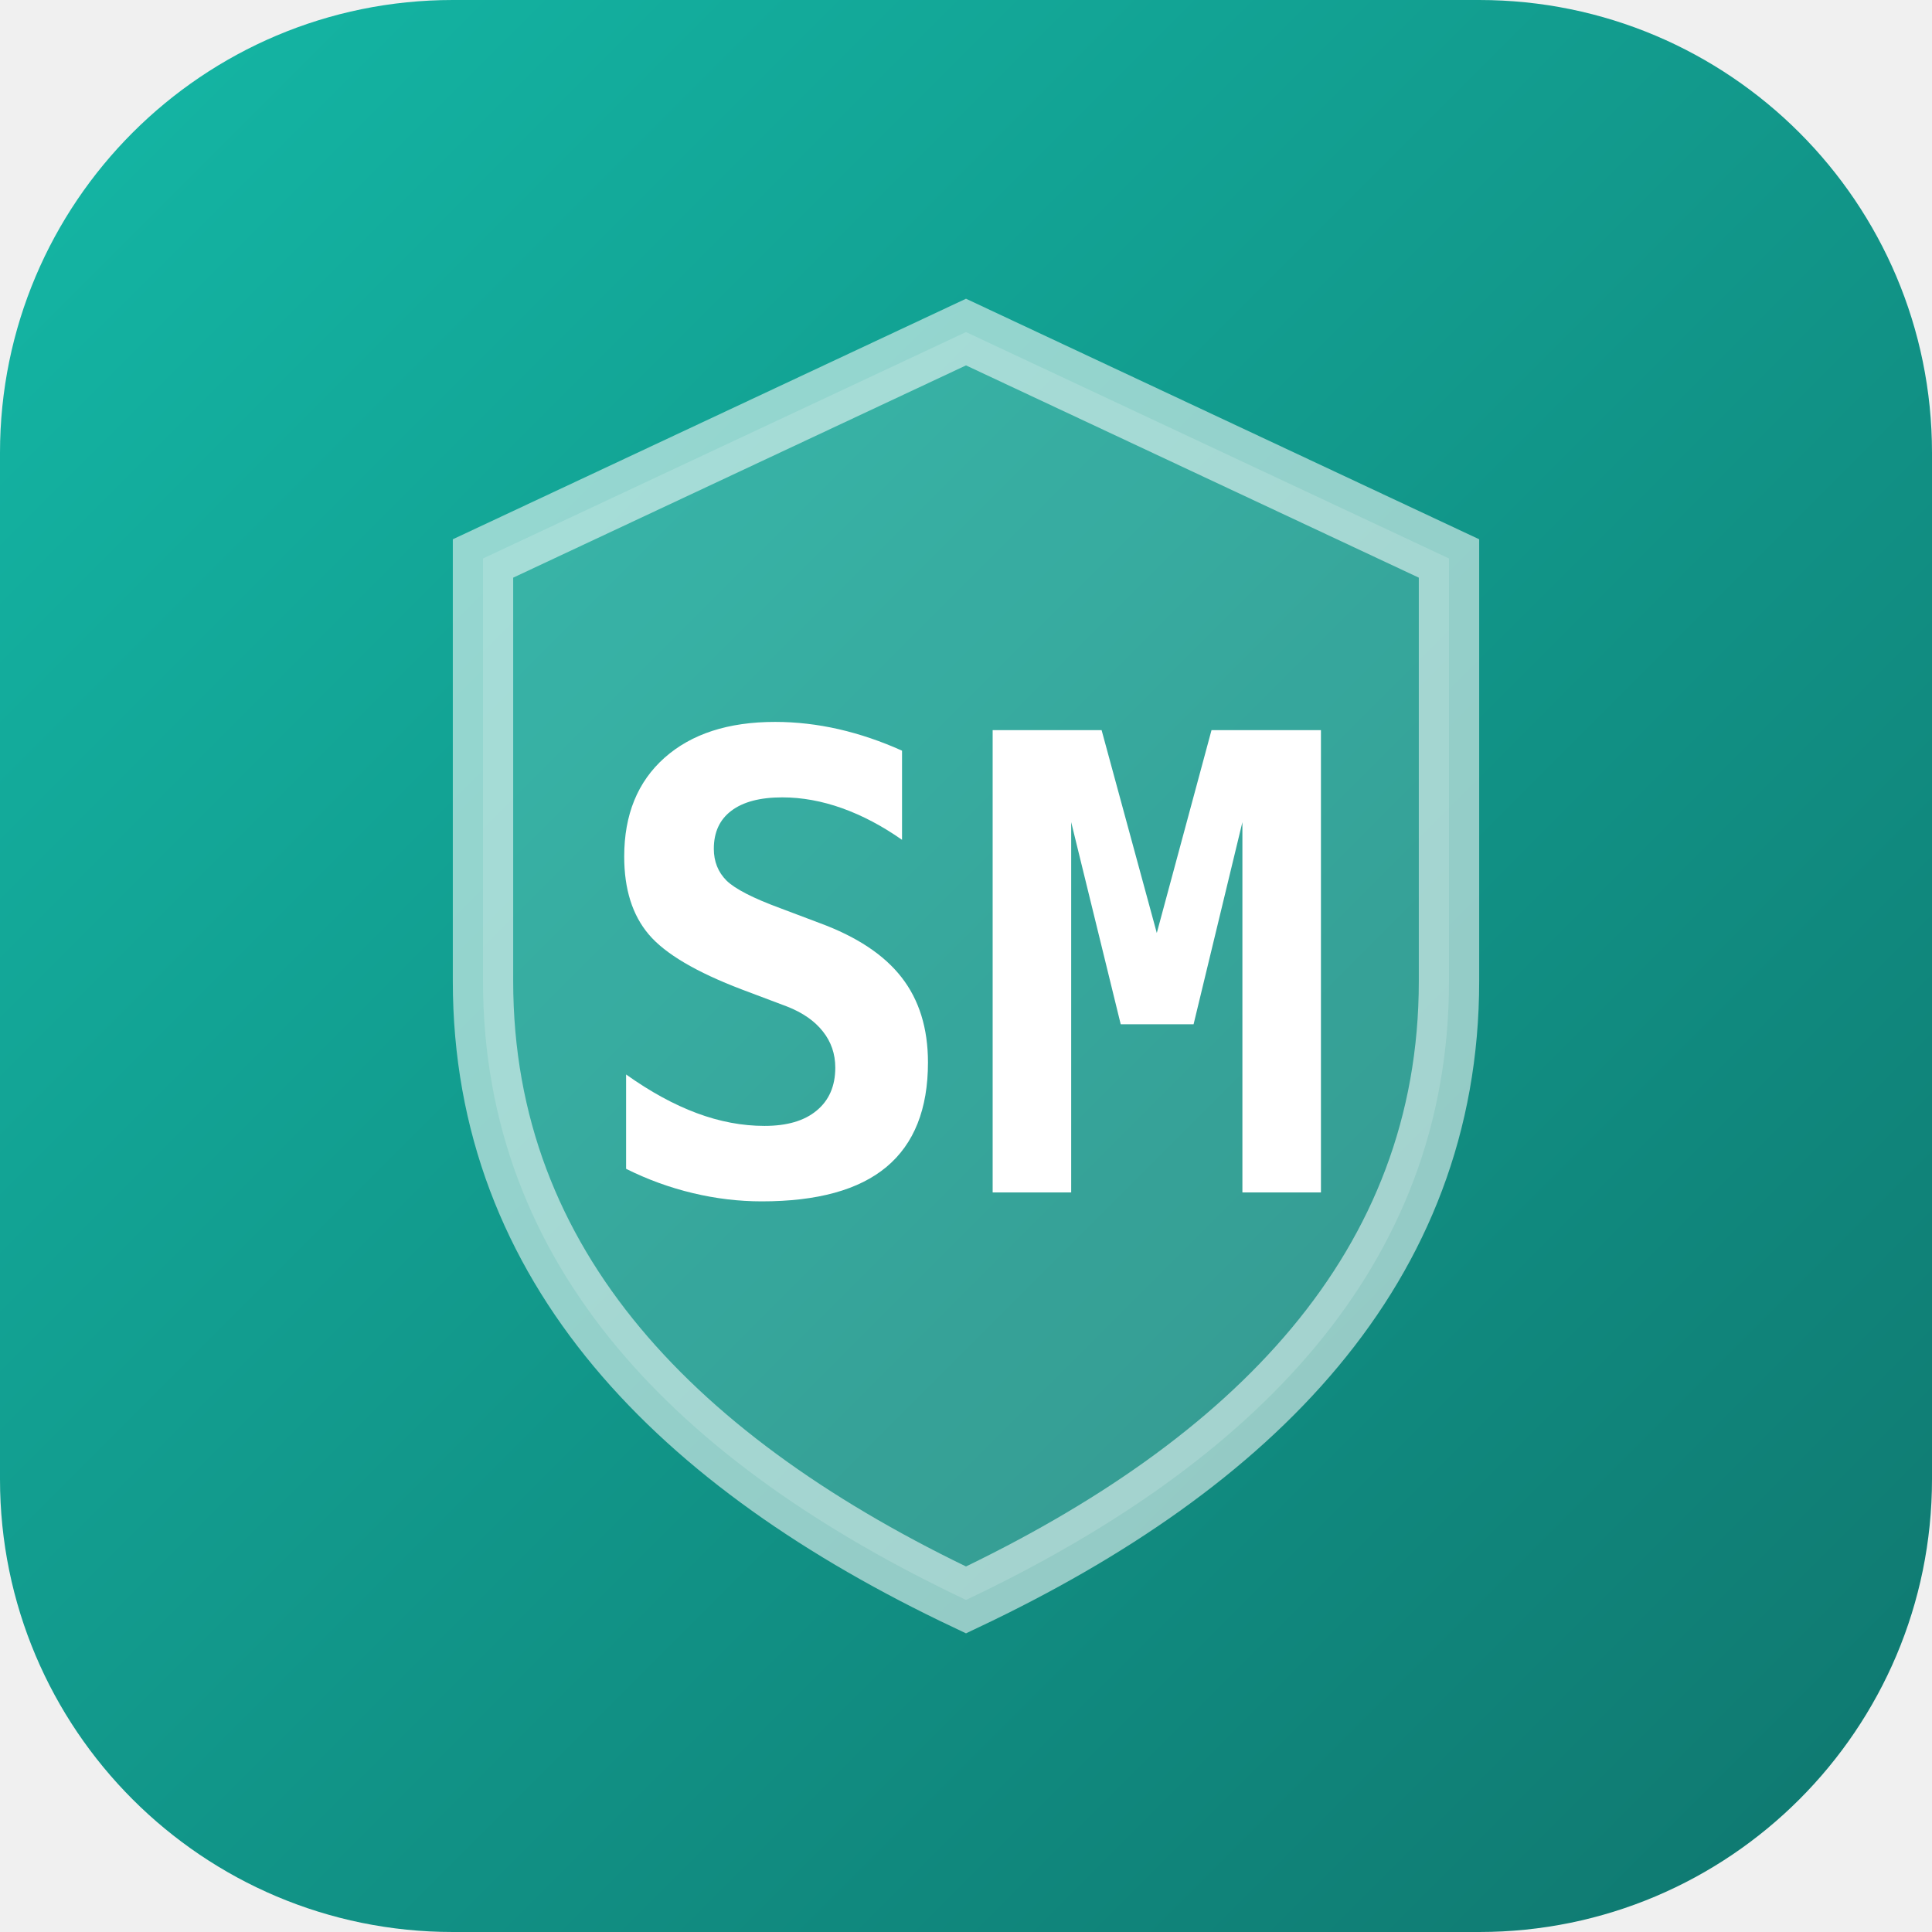
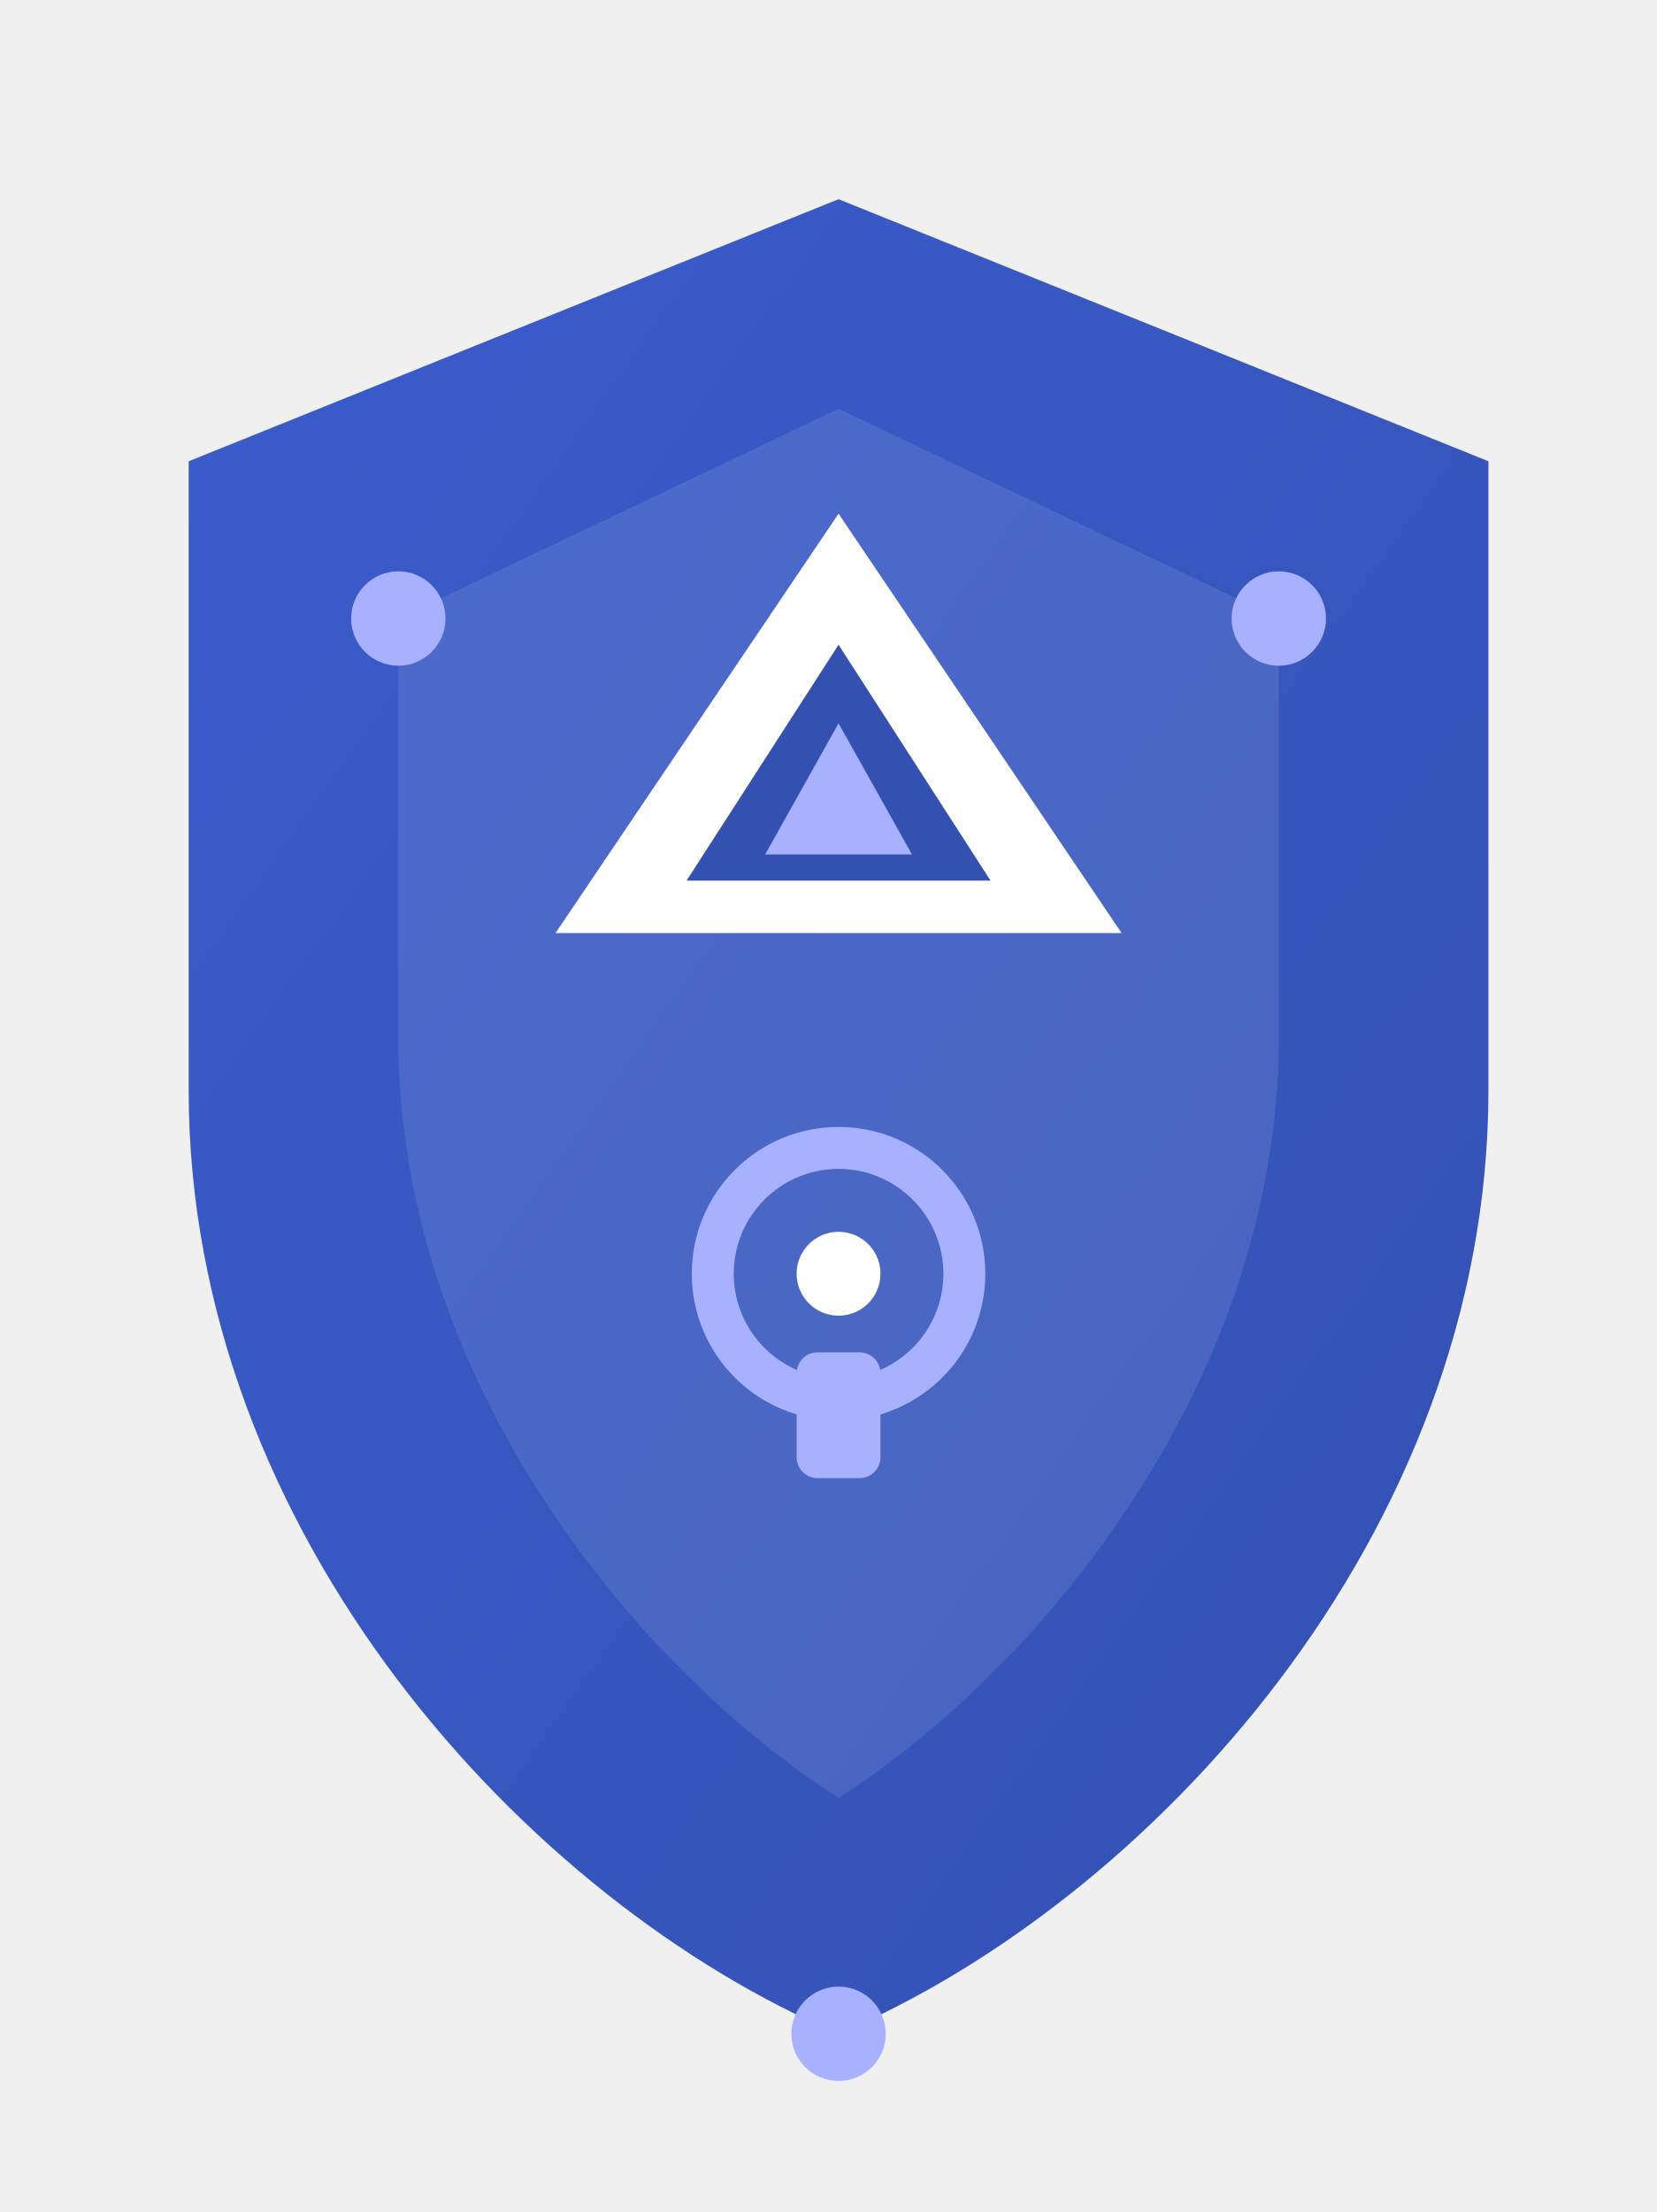
- <svg xmlns="http://www.w3.org/2000/svg" viewBox="0 0 128 128" role="img" aria-label="sm-crypto-wasm">
+ <svg xmlns="http://www.w3.org/2000/svg" viewBox="96 22 316 422" role="img" aria-label="sm-crypto-wasm">
  <defs>
-     <linearGradient id="g" x1="0" y1="0" x2="1" y2="1">
-       <stop offset="0" stop-color="#14b8a6" />
-       <stop offset="1" stop-color="#0f766e" />
+     <linearGradient id="shieldGrad" x1="0%" y1="0%" x2="100%" y2="100%">
+       <stop offset="0%" stop-color="#3a5ccc" />
+       <stop offset="100%" stop-color="#3451b2" />
    </linearGradient>
  </defs>
-   <rect width="128" height="128" rx="30" fill="url(#g)" />
-   <path d="M64 22 32 37v28c0 19 13 32 32 41 19-9 32-22 32-41V37L64 22Z" fill="#ffffff" fill-opacity="0.16" stroke="#ffffff" stroke-opacity="0.55" stroke-width="4" />
-   <text x="64" y="79" text-anchor="middle" font-family="ui-monospace,SFMono-Regular,Menlo,monospace" font-size="42" font-weight="700" fill="#ffffff">SM</text>
+   <path d="M256,60 L380,110 V230 C380,315 315,385 256,410 C197,385 132,315 132,230 V110 Z" fill="url(#shieldGrad)" />
+   <path d="M256,100 L340,140 V220 C340,285 295,340 256,365 C217,340 172,285 172,220 V140 Z" fill="#ffffff" opacity="0.1" />
+   <polygon points="256,120 310,200 202,200" fill="#ffffff" />
+   <polygon points="256,145 285,190 227,190" fill="#3451b2" />
+   <polygon points="256,160 270,185 242,185" fill="#a8b1ff" />
+   <circle cx="256" cy="265" r="24" fill="none" stroke="#a8b1ff" stroke-width="8" />
+   <rect x="248" y="280" width="16" height="24" rx="4" fill="#a8b1ff" />
+   <circle cx="256" cy="265" r="8" fill="#ffffff" />
+   <circle cx="172" cy="140" r="9" fill="#a8b1ff" />
+   <circle cx="340" cy="140" r="9" fill="#a8b1ff" />
+   <circle cx="256" cy="410" r="9" fill="#a8b1ff" />
</svg>
